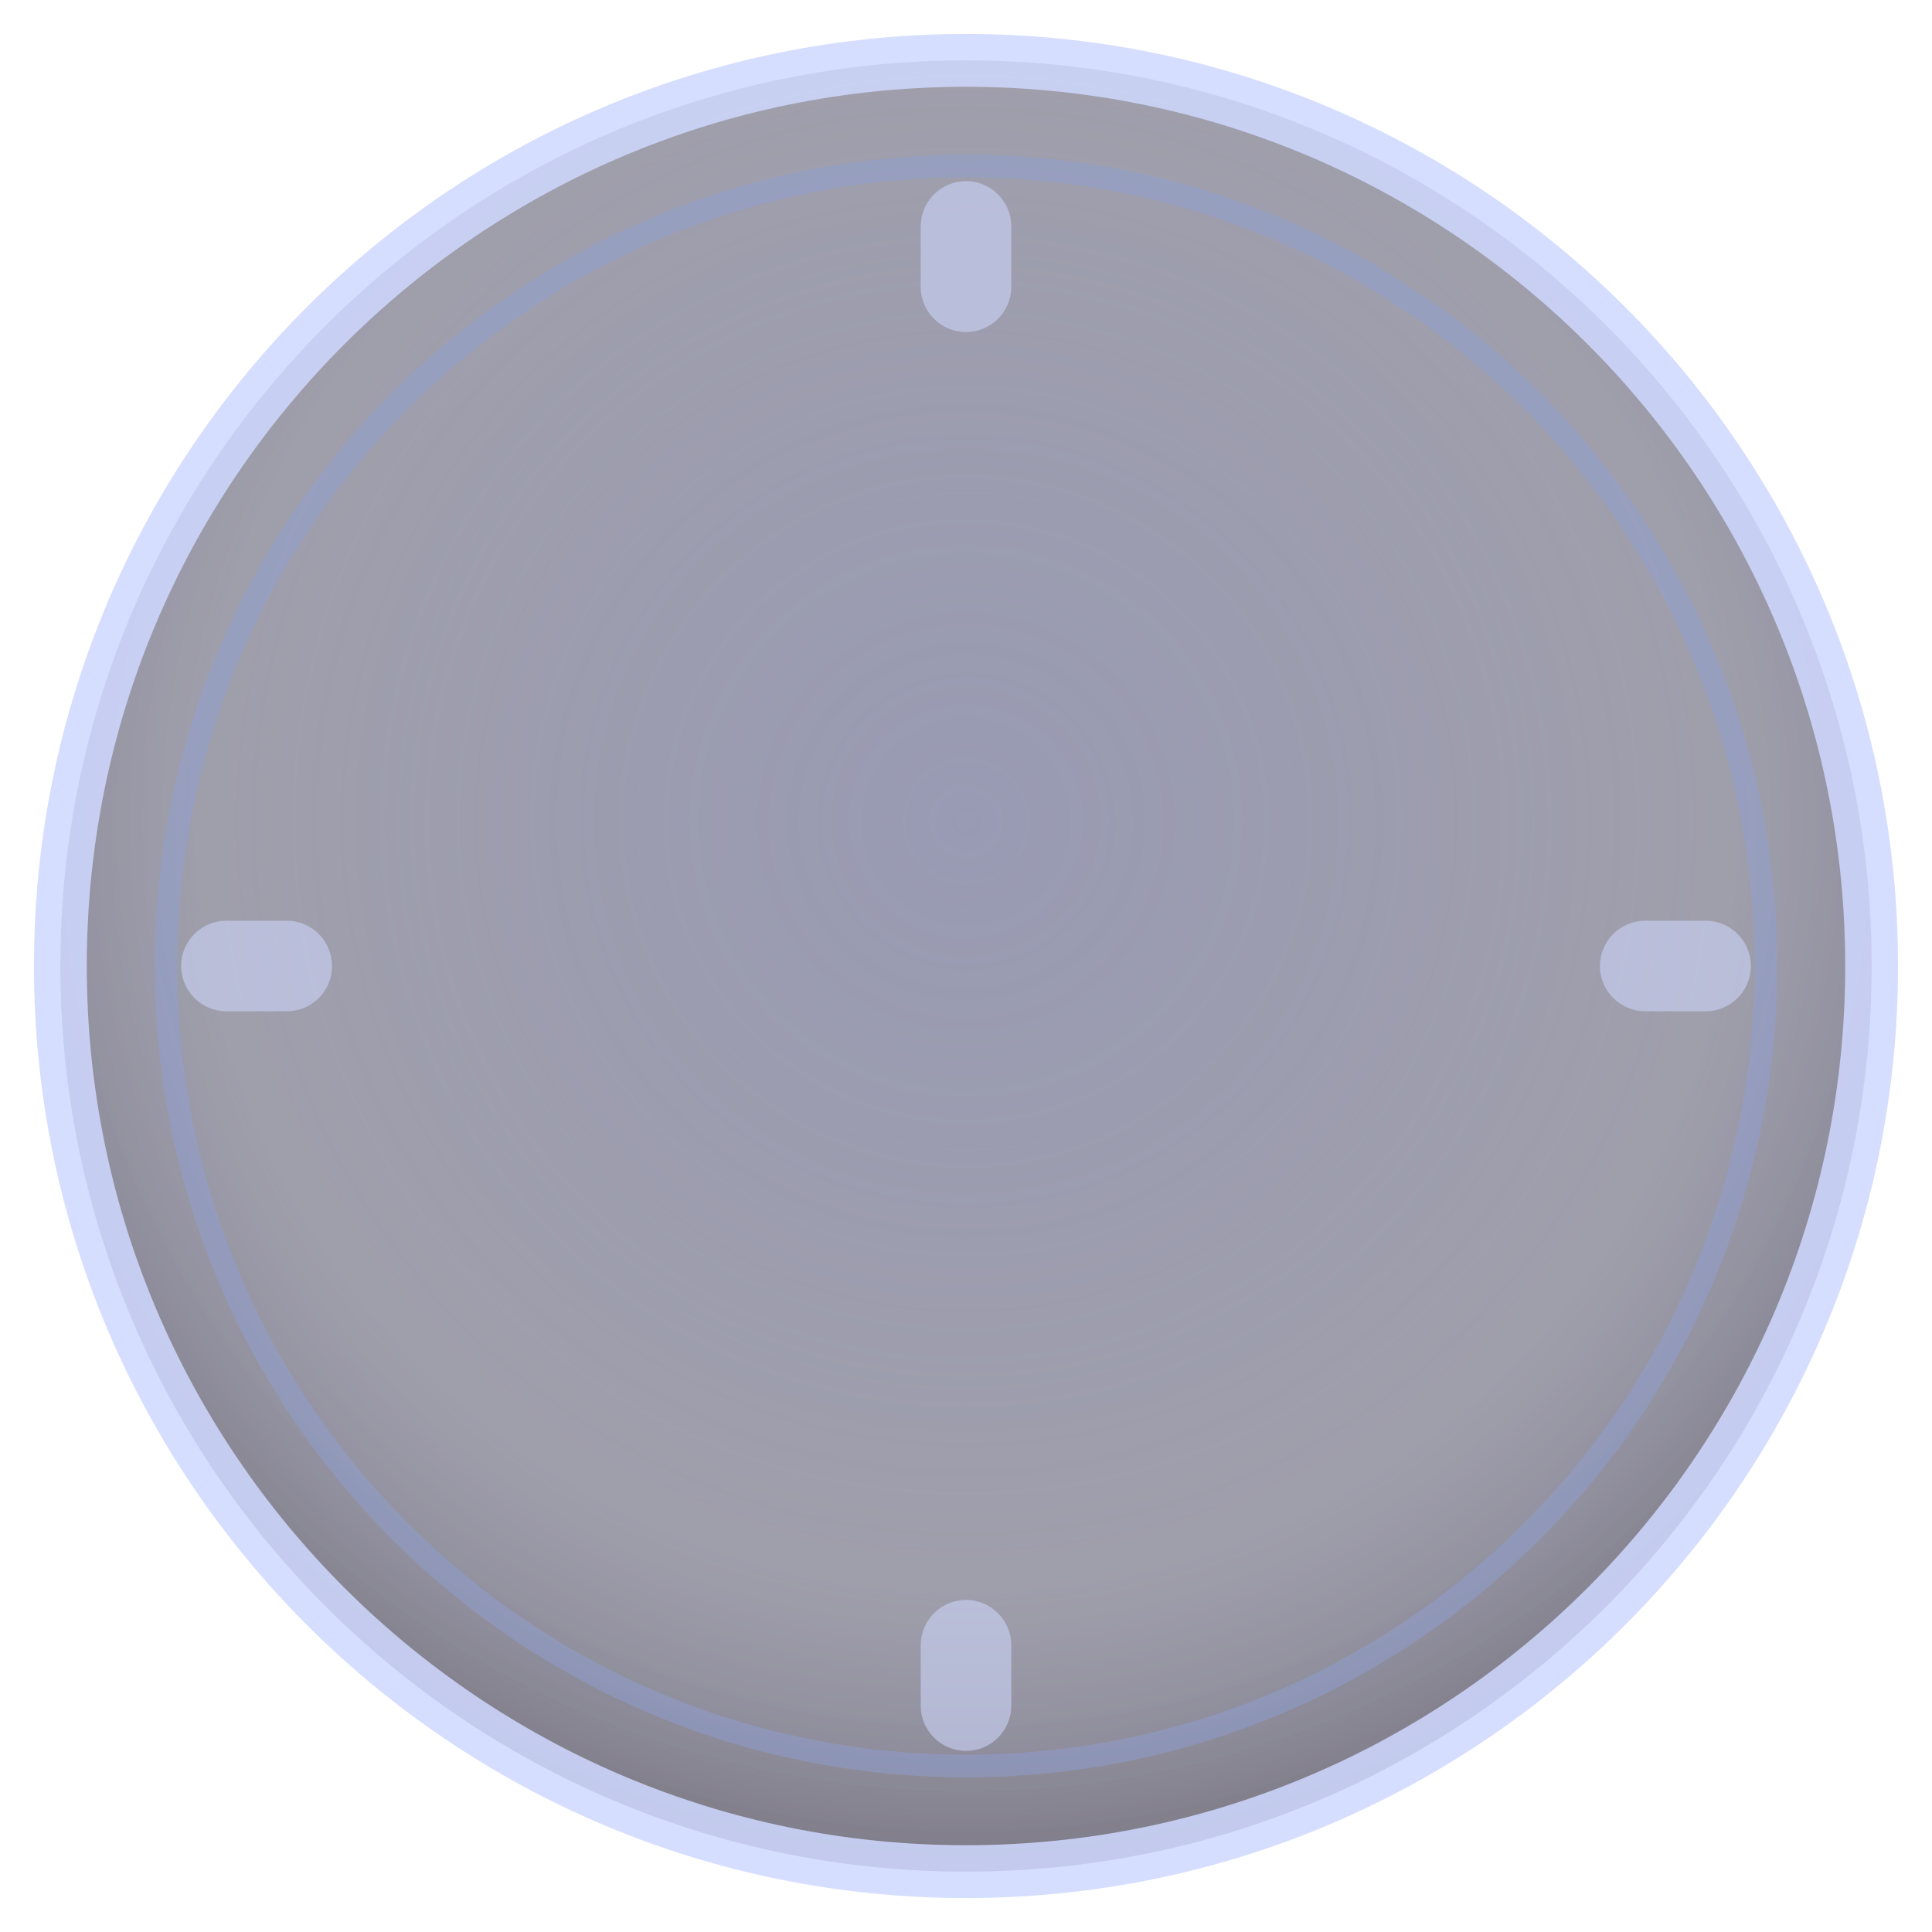
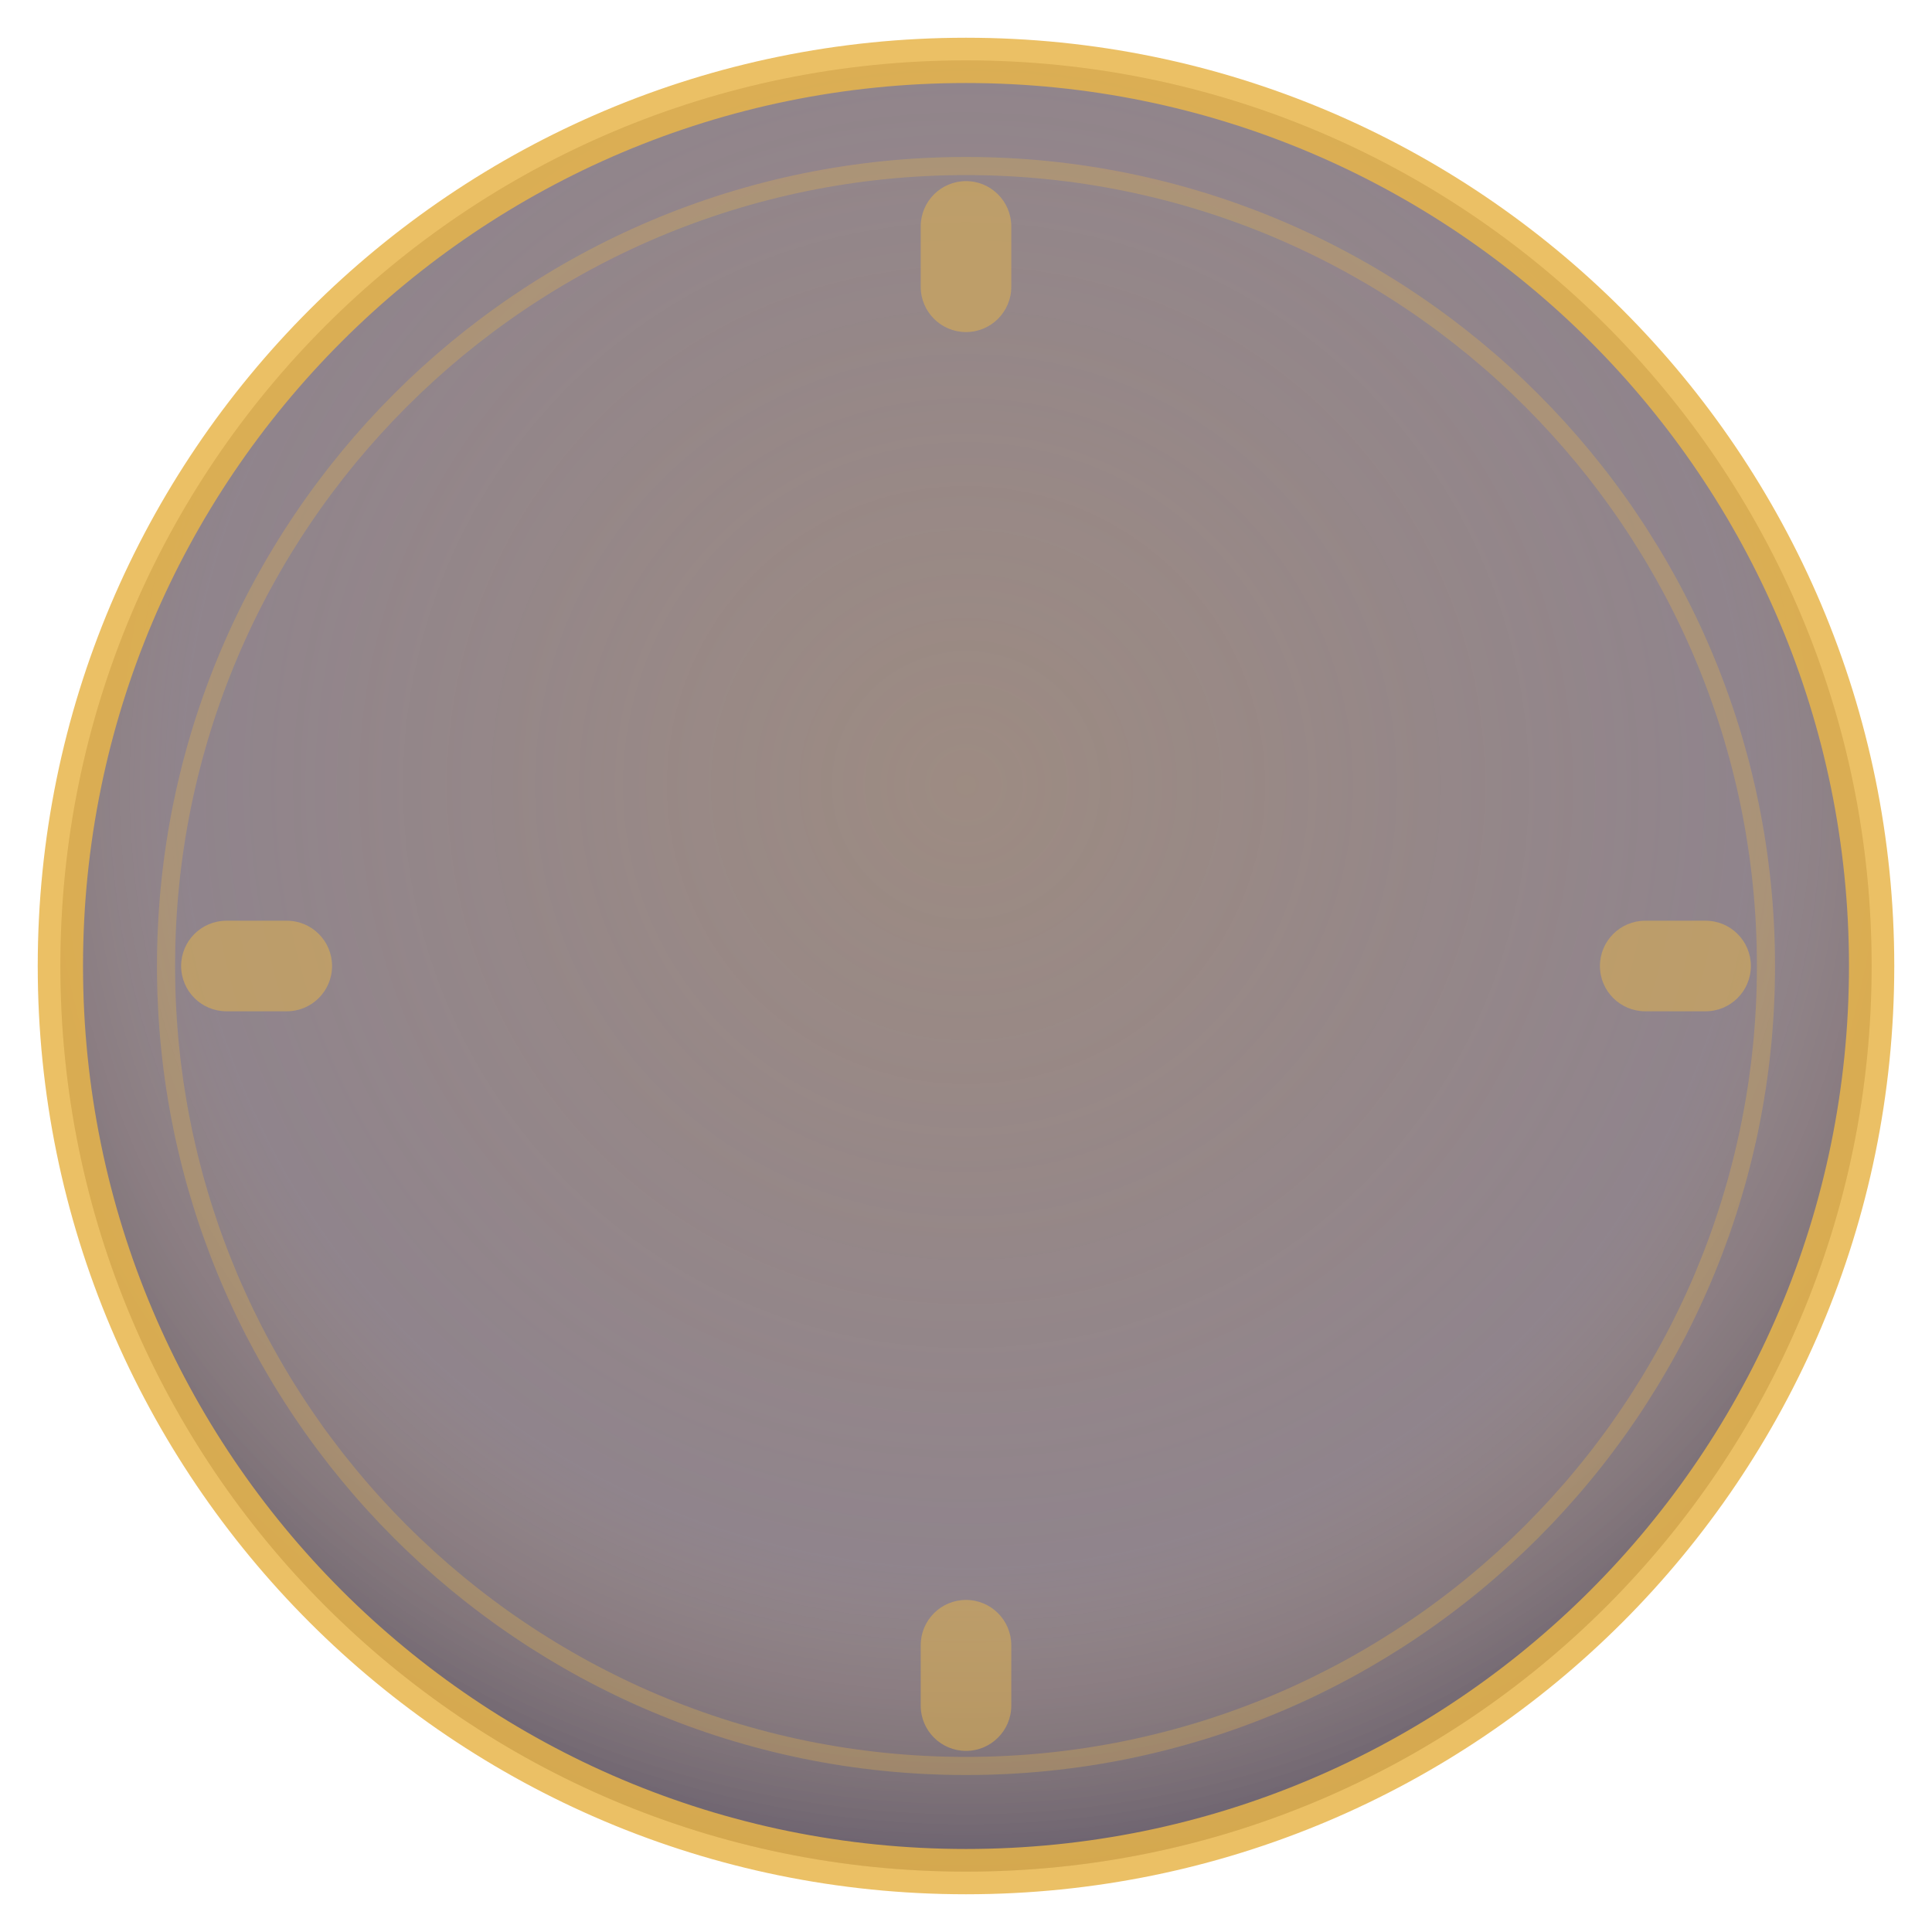
<svg xmlns="http://www.w3.org/2000/svg" viewBox="0 0 128 128">
  <defs>
-     <radialGradient id="g" cx="50%" cy="42%" r="60%">
-       <stop offset="0%" stop-color="#7f8fd0" stop-opacity="0.30" />
-       <stop offset="70%" stop-color="#7f8fd0" stop-opacity="0.10" />
-       <stop offset="100%" stop-color="#0d0618" stop-opacity="0.30" />
+     <radialGradient id="g" cx="50%" cy="40%" r="62%">
+       <stop offset="0%" stop-color="#e8b54a" stop-opacity="0.22" />
+       <stop offset="70%" stop-color="#e8b54a" stop-opacity="0.08" />
+       <stop offset="100%" stop-color="#0d0618" stop-opacity="0.34" />
    </radialGradient>
  </defs>
-   <circle cx="64" cy="64" r="60" fill="#0d0618" opacity="0.38" />
+   <circle cx="64" cy="64" r="60" fill="#1a0c2e" opacity="0.52" />
  <circle cx="64" cy="64" r="60" fill="url(#g)" />
-   <circle cx="64" cy="64" r="60" fill="none" stroke="#cfd8ff" stroke-width="3.5" opacity="0.85" />
-   <circle cx="64" cy="64" r="53" fill="none" stroke="#8fa0d8" stroke-width="1.5" opacity="0.45" />
-   <rect x="61" y="12" width="6" height="10" rx="3" fill="#cfd8ff" opacity="0.55" transform="rotate(0 64 64)" />
-   <rect x="61" y="12" width="6" height="10" rx="3" fill="#cfd8ff" opacity="0.55" transform="rotate(90 64 64)" />
-   <rect x="61" y="12" width="6" height="10" rx="3" fill="#cfd8ff" opacity="0.55" transform="rotate(180 64 64)" />
-   <rect x="61" y="12" width="6" height="10" rx="3" fill="#cfd8ff" opacity="0.55" transform="rotate(270 64 64)" />
+   <circle cx="64" cy="64" r="60" fill="none" stroke="#e8b54a" stroke-width="3" opacity="0.85" />
+   <circle cx="64" cy="64" r="53" fill="none" stroke="#e8b54a" stroke-width="1.2" opacity="0.30" />
+   <rect x="61" y="12" width="6" height="10" rx="3" fill="#e8b54a" opacity="0.5" transform="rotate(0 64 64)" />
+   <rect x="61" y="12" width="6" height="10" rx="3" fill="#e8b54a" opacity="0.5" transform="rotate(90 64 64)" />
+   <rect x="61" y="12" width="6" height="10" rx="3" fill="#e8b54a" opacity="0.5" transform="rotate(180 64 64)" />
+   <rect x="61" y="12" width="6" height="10" rx="3" fill="#e8b54a" opacity="0.5" transform="rotate(270 64 64)" />
</svg>
